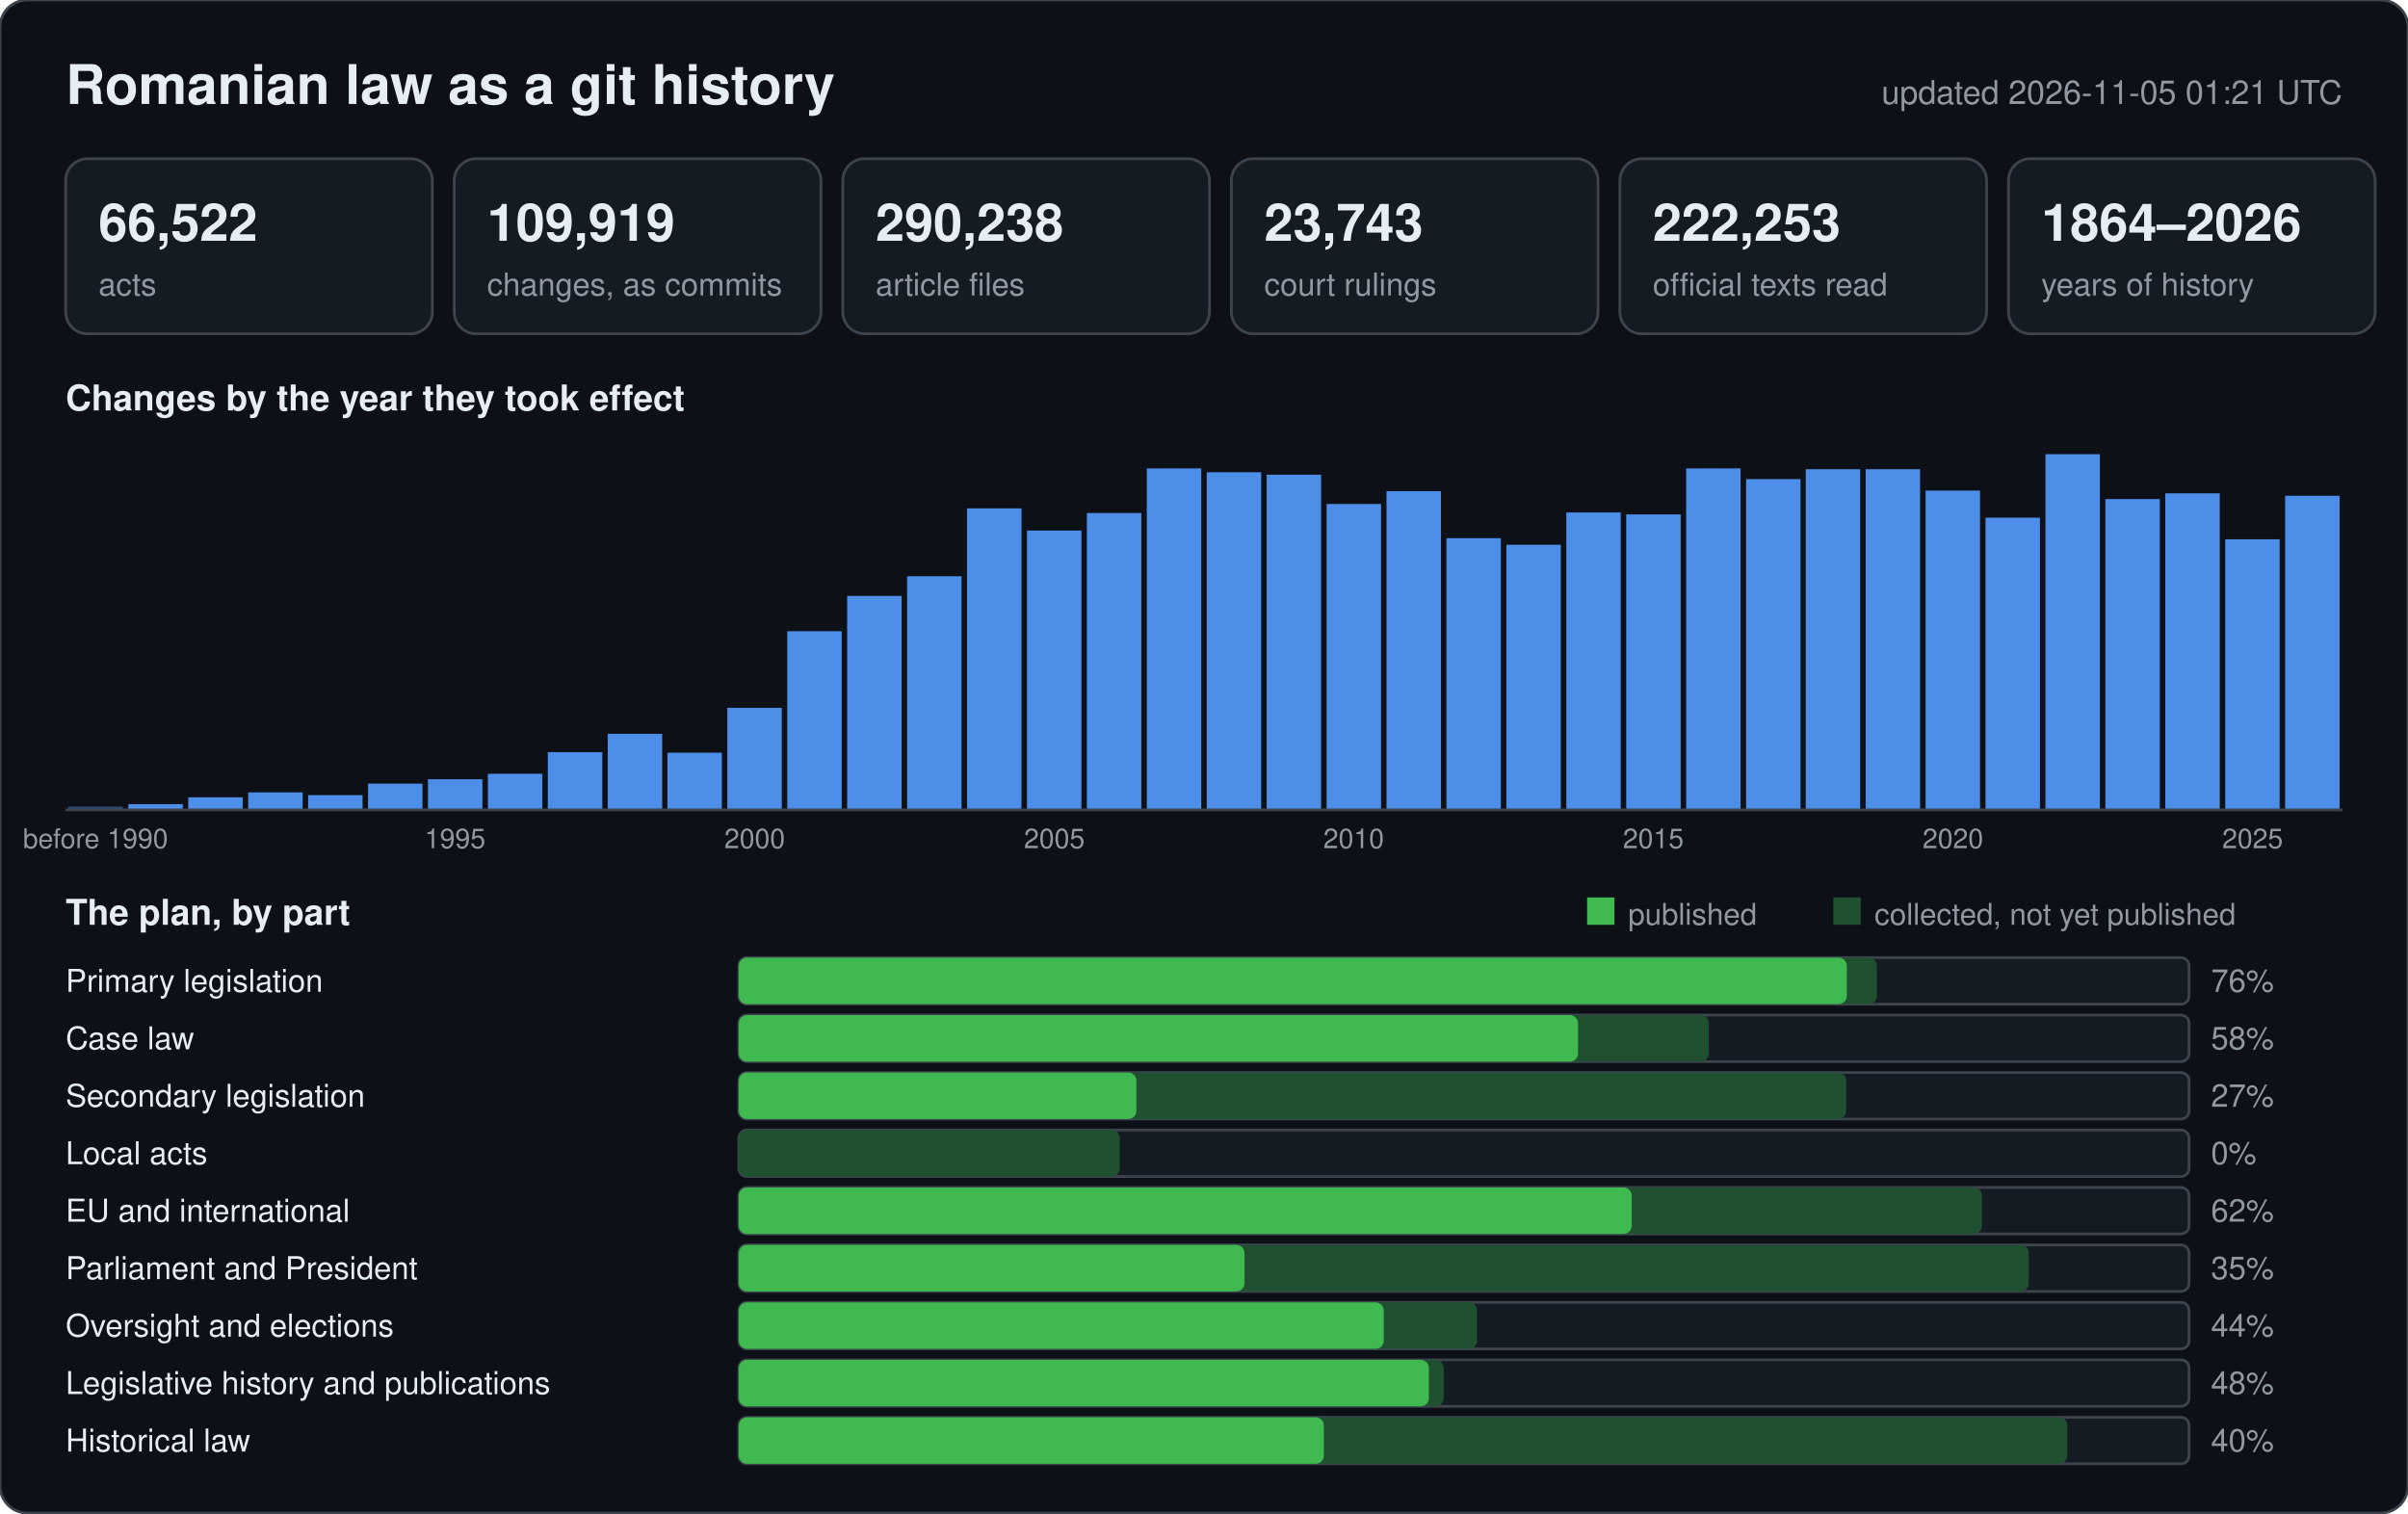
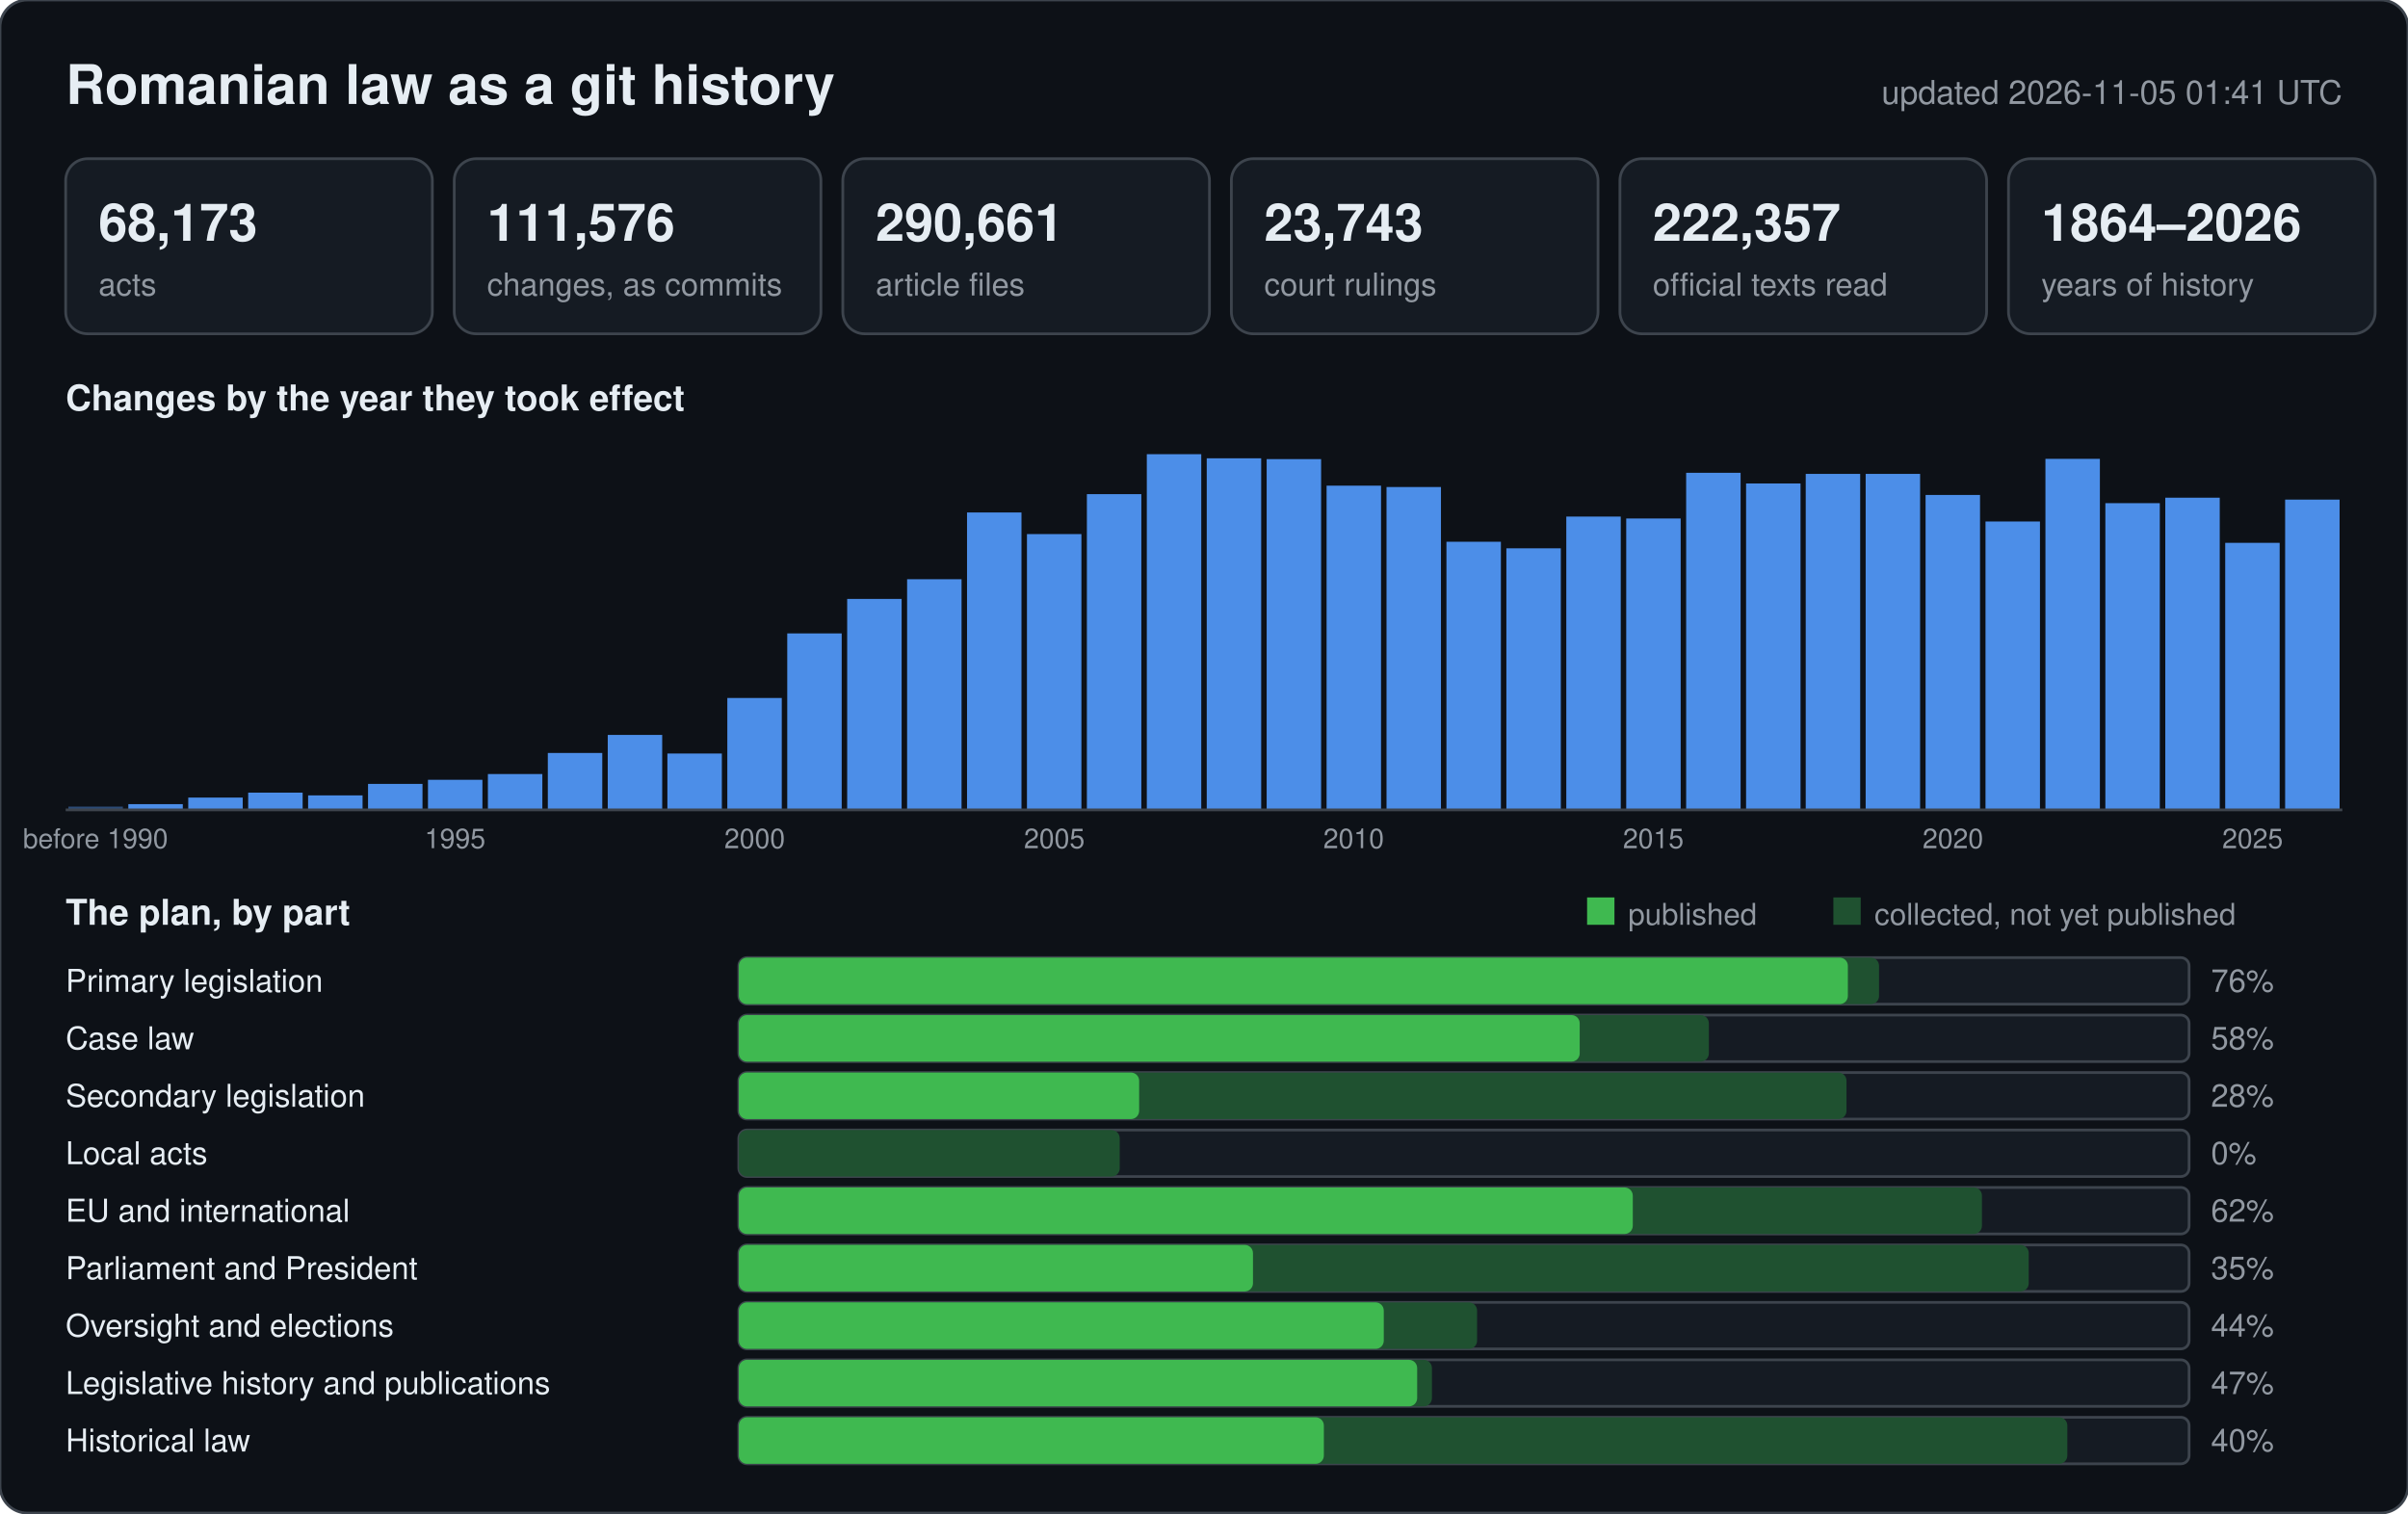
<svg xmlns="http://www.w3.org/2000/svg" width="880" height="553" viewBox="0 0 880 553" font-family="-apple-system,BlinkMacSystemFont,Segoe UI,Helvetica,Arial,sans-serif">
  <rect width="880" height="553" rx="10" fill="#0d1117" stroke="#3d444d" />
  <text x="24" y="38" font-size="20" font-weight="600" fill="#e6edf3">Romanian law as a git history</text>
-   <text x="856" y="38" font-size="12" text-anchor="end" fill="#9198a1">updated 2026-11-05 01:21 UTC</text>
+   <text x="856" y="38" font-size="12" text-anchor="end" fill="#9198a1">updated 2026-11-05 01:41 UTC</text>
  <rect x="24" y="58" width="134" height="64" rx="8" fill="#151b23" stroke="#3d444d" />
-   <text x="36" y="88" font-size="19" font-weight="600" fill="#e6edf3">66,522</text>
+   <text x="36" y="88" font-size="19" font-weight="600" fill="#e6edf3">68,173</text>
  <text x="36" y="108" font-size="11.5" fill="#9198a1">acts</text>
  <rect x="166" y="58" width="134" height="64" rx="8" fill="#151b23" stroke="#3d444d" />
-   <text x="178" y="88" font-size="19" font-weight="600" fill="#e6edf3">109,919</text>
+   <text x="178" y="88" font-size="19" font-weight="600" fill="#e6edf3">111,576</text>
  <text x="178" y="108" font-size="11.5" fill="#9198a1">changes, as commits</text>
  <rect x="308" y="58" width="134" height="64" rx="8" fill="#151b23" stroke="#3d444d" />
-   <text x="320" y="88" font-size="19" font-weight="600" fill="#e6edf3">290,238</text>
+   <text x="320" y="88" font-size="19" font-weight="600" fill="#e6edf3">290,661</text>
  <text x="320" y="108" font-size="11.5" fill="#9198a1">article files</text>
  <rect x="450" y="58" width="134" height="64" rx="8" fill="#151b23" stroke="#3d444d" />
  <text x="462" y="88" font-size="19" font-weight="600" fill="#e6edf3">23,743</text>
  <text x="462" y="108" font-size="11.5" fill="#9198a1">court rulings</text>
  <rect x="592" y="58" width="134" height="64" rx="8" fill="#151b23" stroke="#3d444d" />
-   <text x="604" y="88" font-size="19" font-weight="600" fill="#e6edf3">222,253</text>
+   <text x="604" y="88" font-size="19" font-weight="600" fill="#e6edf3">222,357</text>
  <text x="604" y="108" font-size="11.5" fill="#9198a1">official texts read</text>
  <rect x="734" y="58" width="134" height="64" rx="8" fill="#151b23" stroke="#3d444d" />
  <text x="746" y="88" font-size="19" font-weight="600" fill="#e6edf3">1864–2026</text>
  <text x="746" y="108" font-size="11.5" fill="#9198a1">years of history</text>
  <text x="24" y="150" font-size="13" font-weight="600" fill="#e6edf3">Changes by the year they took effect</text>
  <rect x="25.0" y="294.8" width="19.9" height="1.2" fill="#2b4a75" />
  <text x="34.9" y="310" font-size="10" text-anchor="middle" fill="#9198a1">before 1990</text>
  <rect x="46.9" y="293.9" width="19.9" height="2.1" fill="#4c8ee8" />
-   <rect x="68.8" y="291.4" width="19.9" height="4.6" fill="#4c8ee8" />
-   <rect x="90.7" y="289.6" width="19.9" height="6.4" fill="#4c8ee8" />
-   <rect x="112.6" y="290.6" width="19.9" height="5.4" fill="#4c8ee8" />
-   <rect x="134.5" y="286.4" width="19.9" height="9.6" fill="#4c8ee8" />
-   <rect x="156.4" y="284.8" width="19.9" height="11.2" fill="#4c8ee8" />
+   <rect x="68.8" y="291.5" width="19.9" height="4.5" fill="#4c8ee8" />
+   <rect x="90.7" y="289.7" width="19.9" height="6.3" fill="#4c8ee8" />
+   <rect x="112.6" y="290.7" width="19.9" height="5.3" fill="#4c8ee8" />
+   <rect x="134.5" y="286.5" width="19.9" height="9.5" fill="#4c8ee8" />
+   <rect x="156.4" y="285.0" width="19.9" height="11.0" fill="#4c8ee8" />
  <text x="166.3" y="310" font-size="10" text-anchor="middle" fill="#9198a1">1995</text>
-   <rect x="178.3" y="282.8" width="19.9" height="13.2" fill="#4c8ee8" />
-   <rect x="200.2" y="274.9" width="19.9" height="21.1" fill="#4c8ee8" />
-   <rect x="222.1" y="268.2" width="19.9" height="27.8" fill="#4c8ee8" />
-   <rect x="243.9" y="275.1" width="19.9" height="20.9" fill="#4c8ee8" />
-   <rect x="265.8" y="258.7" width="19.9" height="37.3" fill="#4c8ee8" />
+   <rect x="178.3" y="282.9" width="19.9" height="13.1" fill="#4c8ee8" />
+   <rect x="200.2" y="275.2" width="19.9" height="20.8" fill="#4c8ee8" />
+   <rect x="222.1" y="268.6" width="19.9" height="27.4" fill="#4c8ee8" />
+   <rect x="243.9" y="275.4" width="19.9" height="20.6" fill="#4c8ee8" />
+   <rect x="265.8" y="255.1" width="19.9" height="40.9" fill="#4c8ee8" />
  <text x="275.8" y="310" font-size="10" text-anchor="middle" fill="#9198a1">2000</text>
-   <rect x="287.7" y="230.7" width="19.9" height="65.3" fill="#4c8ee8" />
-   <rect x="309.6" y="217.8" width="19.9" height="78.2" fill="#4c8ee8" />
-   <rect x="331.5" y="210.6" width="19.9" height="85.4" fill="#4c8ee8" />
-   <rect x="353.4" y="185.8" width="19.9" height="110.2" fill="#4c8ee8" />
-   <rect x="375.3" y="193.9" width="19.9" height="102.1" fill="#4c8ee8" />
+   <rect x="287.7" y="231.5" width="19.9" height="64.5" fill="#4c8ee8" />
+   <rect x="309.6" y="218.9" width="19.9" height="77.1" fill="#4c8ee8" />
+   <rect x="331.5" y="211.7" width="19.9" height="84.3" fill="#4c8ee8" />
+   <rect x="353.4" y="187.3" width="19.9" height="108.7" fill="#4c8ee8" />
+   <rect x="375.3" y="195.2" width="19.9" height="100.8" fill="#4c8ee8" />
  <text x="385.3" y="310" font-size="10" text-anchor="middle" fill="#9198a1">2005</text>
-   <rect x="397.2" y="187.5" width="19.9" height="108.5" fill="#4c8ee8" />
-   <rect x="419.1" y="171.2" width="19.9" height="124.8" fill="#4c8ee8" />
-   <rect x="441.0" y="172.6" width="19.9" height="123.4" fill="#4c8ee8" />
-   <rect x="462.9" y="173.5" width="19.9" height="122.5" fill="#4c8ee8" />
-   <rect x="484.8" y="184.2" width="19.9" height="111.8" fill="#4c8ee8" />
+   <rect x="397.2" y="180.6" width="19.9" height="115.4" fill="#4c8ee8" />
+   <rect x="419.1" y="166.0" width="19.9" height="130.0" fill="#4c8ee8" />
+   <rect x="441.0" y="167.5" width="19.9" height="128.5" fill="#4c8ee8" />
+   <rect x="462.9" y="167.8" width="19.9" height="128.2" fill="#4c8ee8" />
+   <rect x="484.8" y="177.5" width="19.9" height="118.5" fill="#4c8ee8" />
  <text x="494.7" y="310" font-size="10" text-anchor="middle" fill="#9198a1">2010</text>
-   <rect x="506.7" y="179.5" width="19.9" height="116.5" fill="#4c8ee8" />
-   <rect x="528.6" y="196.7" width="19.9" height="99.3" fill="#4c8ee8" />
-   <rect x="550.5" y="199.1" width="19.9" height="96.9" fill="#4c8ee8" />
-   <rect x="572.4" y="187.3" width="19.9" height="108.7" fill="#4c8ee8" />
-   <rect x="594.3" y="188.0" width="19.9" height="108.0" fill="#4c8ee8" />
+   <rect x="506.7" y="178.0" width="19.9" height="118.0" fill="#4c8ee8" />
+   <rect x="528.6" y="198.0" width="19.9" height="98.0" fill="#4c8ee8" />
+   <rect x="550.5" y="200.4" width="19.9" height="95.6" fill="#4c8ee8" />
+   <rect x="572.4" y="188.8" width="19.9" height="107.2" fill="#4c8ee8" />
+   <rect x="594.3" y="189.5" width="19.9" height="106.5" fill="#4c8ee8" />
  <text x="604.2" y="310" font-size="10" text-anchor="middle" fill="#9198a1">2015</text>
-   <rect x="616.2" y="171.2" width="19.9" height="124.8" fill="#4c8ee8" />
-   <rect x="638.1" y="175.1" width="19.9" height="120.9" fill="#4c8ee8" />
-   <rect x="659.9" y="171.5" width="19.9" height="124.5" fill="#4c8ee8" />
-   <rect x="681.8" y="171.5" width="19.9" height="124.5" fill="#4c8ee8" />
-   <rect x="703.7" y="179.3" width="19.9" height="116.7" fill="#4c8ee8" />
+   <rect x="616.2" y="172.8" width="19.9" height="123.2" fill="#4c8ee8" />
+   <rect x="638.1" y="176.7" width="19.9" height="119.3" fill="#4c8ee8" />
+   <rect x="659.9" y="173.2" width="19.9" height="122.8" fill="#4c8ee8" />
+   <rect x="681.8" y="173.2" width="19.9" height="122.8" fill="#4c8ee8" />
+   <rect x="703.7" y="180.9" width="19.9" height="115.1" fill="#4c8ee8" />
  <text x="713.7" y="310" font-size="10" text-anchor="middle" fill="#9198a1">2020</text>
-   <rect x="725.6" y="189.2" width="19.9" height="106.8" fill="#4c8ee8" />
-   <rect x="747.5" y="166.0" width="19.9" height="130.0" fill="#4c8ee8" />
-   <rect x="769.4" y="182.4" width="19.9" height="113.6" fill="#4c8ee8" />
-   <rect x="791.3" y="180.3" width="19.9" height="115.7" fill="#4c8ee8" />
-   <rect x="813.2" y="197.1" width="19.9" height="98.9" fill="#4c8ee8" />
+   <rect x="725.6" y="190.6" width="19.9" height="105.4" fill="#4c8ee8" />
+   <rect x="747.5" y="167.7" width="19.9" height="128.3" fill="#4c8ee8" />
+   <rect x="769.4" y="183.9" width="19.9" height="112.1" fill="#4c8ee8" />
+   <rect x="791.3" y="181.9" width="19.9" height="114.1" fill="#4c8ee8" />
+   <rect x="813.2" y="198.4" width="19.9" height="97.6" fill="#4c8ee8" />
  <text x="823.2" y="310" font-size="10" text-anchor="middle" fill="#9198a1">2025</text>
-   <rect x="835.1" y="181.2" width="19.9" height="114.8" fill="#4c8ee8" />
+   <rect x="835.1" y="182.6" width="19.9" height="113.4" fill="#4c8ee8" />
  <line x1="24" y1="296" x2="856" y2="296" stroke="#3d444d" />
  <text x="24" y="338" font-size="13" font-weight="600" fill="#e6edf3">The plan, by part</text>
  <rect x="580" y="328" width="10" height="10" fill="#3fb950" />
  <text x="595" y="338" font-size="11" fill="#9198a1">published</text>
  <rect x="670" y="328" width="10" height="10" fill="#1f5130" />
  <text x="685" y="338" font-size="11" fill="#9198a1">collected, not yet published</text>
  <text x="24" y="362.5" font-size="11.5" fill="#e6edf3">Primary legislation</text>
  <rect x="270" y="350" width="530" height="17" rx="3" fill="#151b23" stroke="#3d444d" />
-   <rect x="270" y="350" width="415.9" height="17" rx="3" fill="#1f5130" />
-   <rect x="270" y="350" width="404.9" height="17" rx="3" fill="#3fb950" />
+   <rect x="270" y="350" width="416.7" height="17" rx="3" fill="#1f5130" />
+   <rect x="270" y="350" width="405.3" height="17" rx="3" fill="#3fb950" />
  <text x="808" y="362.5" font-size="11.5" fill="#9198a1">76%</text>
  <text x="24" y="383.5" font-size="11.5" fill="#e6edf3">Case law</text>
  <rect x="270" y="371" width="530" height="17" rx="3" fill="#151b23" stroke="#3d444d" />
  <rect x="270" y="371" width="354.5" height="17" rx="3" fill="#1f5130" />
-   <rect x="270" y="371" width="306.7" height="17" rx="3" fill="#3fb950" />
+   <rect x="270" y="371" width="307.3" height="17" rx="3" fill="#3fb950" />
  <text x="808" y="383.5" font-size="11.5" fill="#9198a1">58%</text>
  <text x="24" y="404.5" font-size="11.5" fill="#e6edf3">Secondary legislation</text>
  <rect x="270" y="392" width="530" height="17" rx="3" fill="#151b23" stroke="#3d444d" />
-   <rect x="270" y="392" width="404.7" height="17" rx="3" fill="#1f5130" />
-   <rect x="270" y="392" width="145.3" height="17" rx="3" fill="#3fb950" />
-   <text x="808" y="404.5" font-size="11.5" fill="#9198a1">27%</text>
+   <rect x="270" y="392" width="404.8" height="17" rx="3" fill="#1f5130" />
+   <rect x="270" y="392" width="146.3" height="17" rx="3" fill="#3fb950" />
+   <text x="808" y="404.5" font-size="11.5" fill="#9198a1">28%</text>
  <text x="24" y="425.5" font-size="11.5" fill="#e6edf3">Local acts</text>
  <rect x="270" y="413" width="530" height="17" rx="3" fill="#151b23" stroke="#3d444d" />
  <rect x="270" y="413" width="139.2" height="17" rx="3" fill="#1f5130" />
  <rect x="270" y="413" width="0.0" height="17" rx="3" fill="#3fb950" />
  <text x="808" y="425.5" font-size="11.5" fill="#9198a1">0%</text>
  <text x="24" y="446.5" font-size="11.5" fill="#e6edf3">EU and international</text>
  <rect x="270" y="434" width="530" height="17" rx="3" fill="#151b23" stroke="#3d444d" />
  <rect x="270" y="434" width="454.3" height="17" rx="3" fill="#1f5130" />
-   <rect x="270" y="434" width="326.3" height="17" rx="3" fill="#3fb950" />
+   <rect x="270" y="434" width="326.7" height="17" rx="3" fill="#3fb950" />
  <text x="808" y="446.5" font-size="11.5" fill="#9198a1">62%</text>
  <text x="24" y="467.5" font-size="11.5" fill="#e6edf3">Parliament and President</text>
  <rect x="270" y="455" width="530" height="17" rx="3" fill="#151b23" stroke="#3d444d" />
  <rect x="270" y="455" width="471.4" height="17" rx="3" fill="#1f5130" />
-   <rect x="270" y="455" width="184.8" height="17" rx="3" fill="#3fb950" />
+   <rect x="270" y="455" width="187.9" height="17" rx="3" fill="#3fb950" />
  <text x="808" y="467.5" font-size="11.5" fill="#9198a1">35%</text>
  <text x="24" y="488.5" font-size="11.5" fill="#e6edf3">Oversight and elections</text>
  <rect x="270" y="476" width="530" height="17" rx="3" fill="#151b23" stroke="#3d444d" />
  <rect x="270" y="476" width="269.8" height="17" rx="3" fill="#1f5130" />
  <rect x="270" y="476" width="235.7" height="17" rx="3" fill="#3fb950" />
  <text x="808" y="488.5" font-size="11.5" fill="#9198a1">44%</text>
  <text x="24" y="509.5" font-size="11.5" fill="#e6edf3">Legislative history and publications</text>
  <rect x="270" y="497" width="530" height="17" rx="3" fill="#151b23" stroke="#3d444d" />
-   <rect x="270" y="497" width="257.6" height="17" rx="3" fill="#1f5130" />
-   <rect x="270" y="497" width="252.2" height="17" rx="3" fill="#3fb950" />
-   <text x="808" y="509.5" font-size="11.5" fill="#9198a1">48%</text>
+   <rect x="270" y="497" width="253.3" height="17" rx="3" fill="#1f5130" />
+   <rect x="270" y="497" width="247.9" height="17" rx="3" fill="#3fb950" />
+   <text x="808" y="509.5" font-size="11.5" fill="#9198a1">47%</text>
  <text x="24" y="530.5" font-size="11.5" fill="#e6edf3">Historical law</text>
  <rect x="270" y="518" width="530" height="17" rx="3" fill="#151b23" stroke="#3d444d" />
  <rect x="270" y="518" width="485.5" height="17" rx="3" fill="#1f5130" />
  <rect x="270" y="518" width="213.8" height="17" rx="3" fill="#3fb950" />
  <text x="808" y="530.5" font-size="11.5" fill="#9198a1">40%</text>
</svg>
